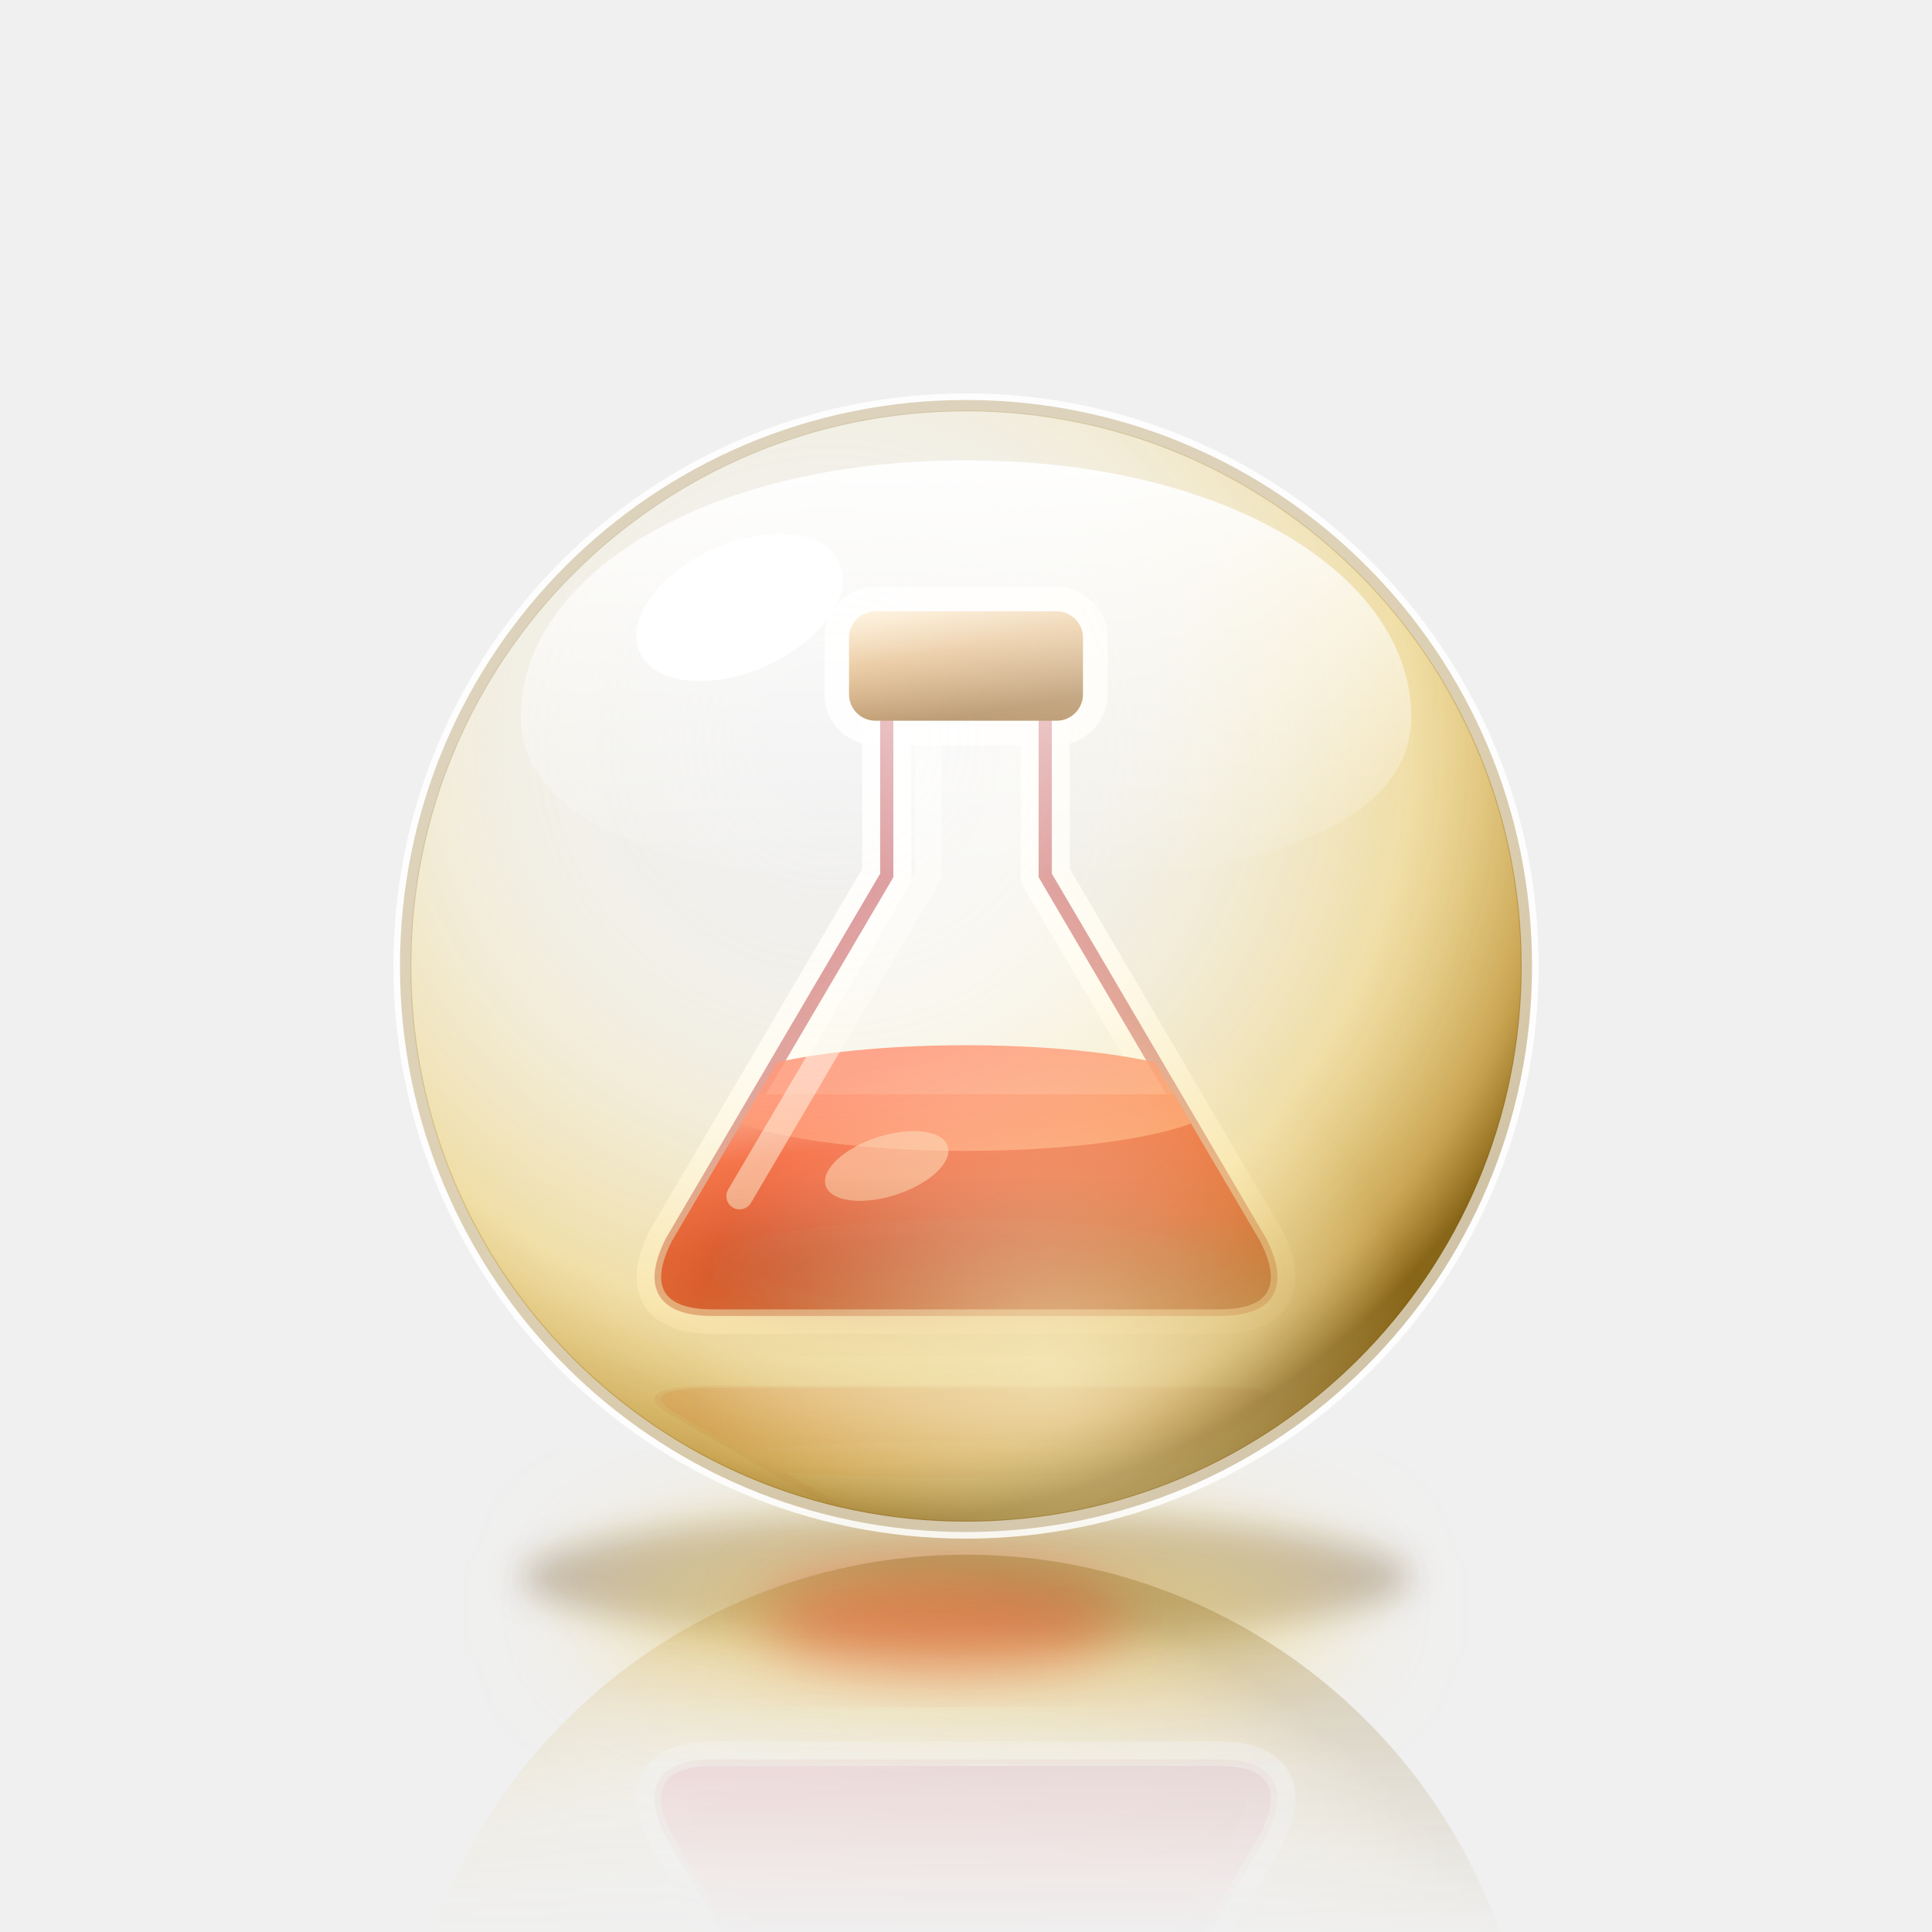
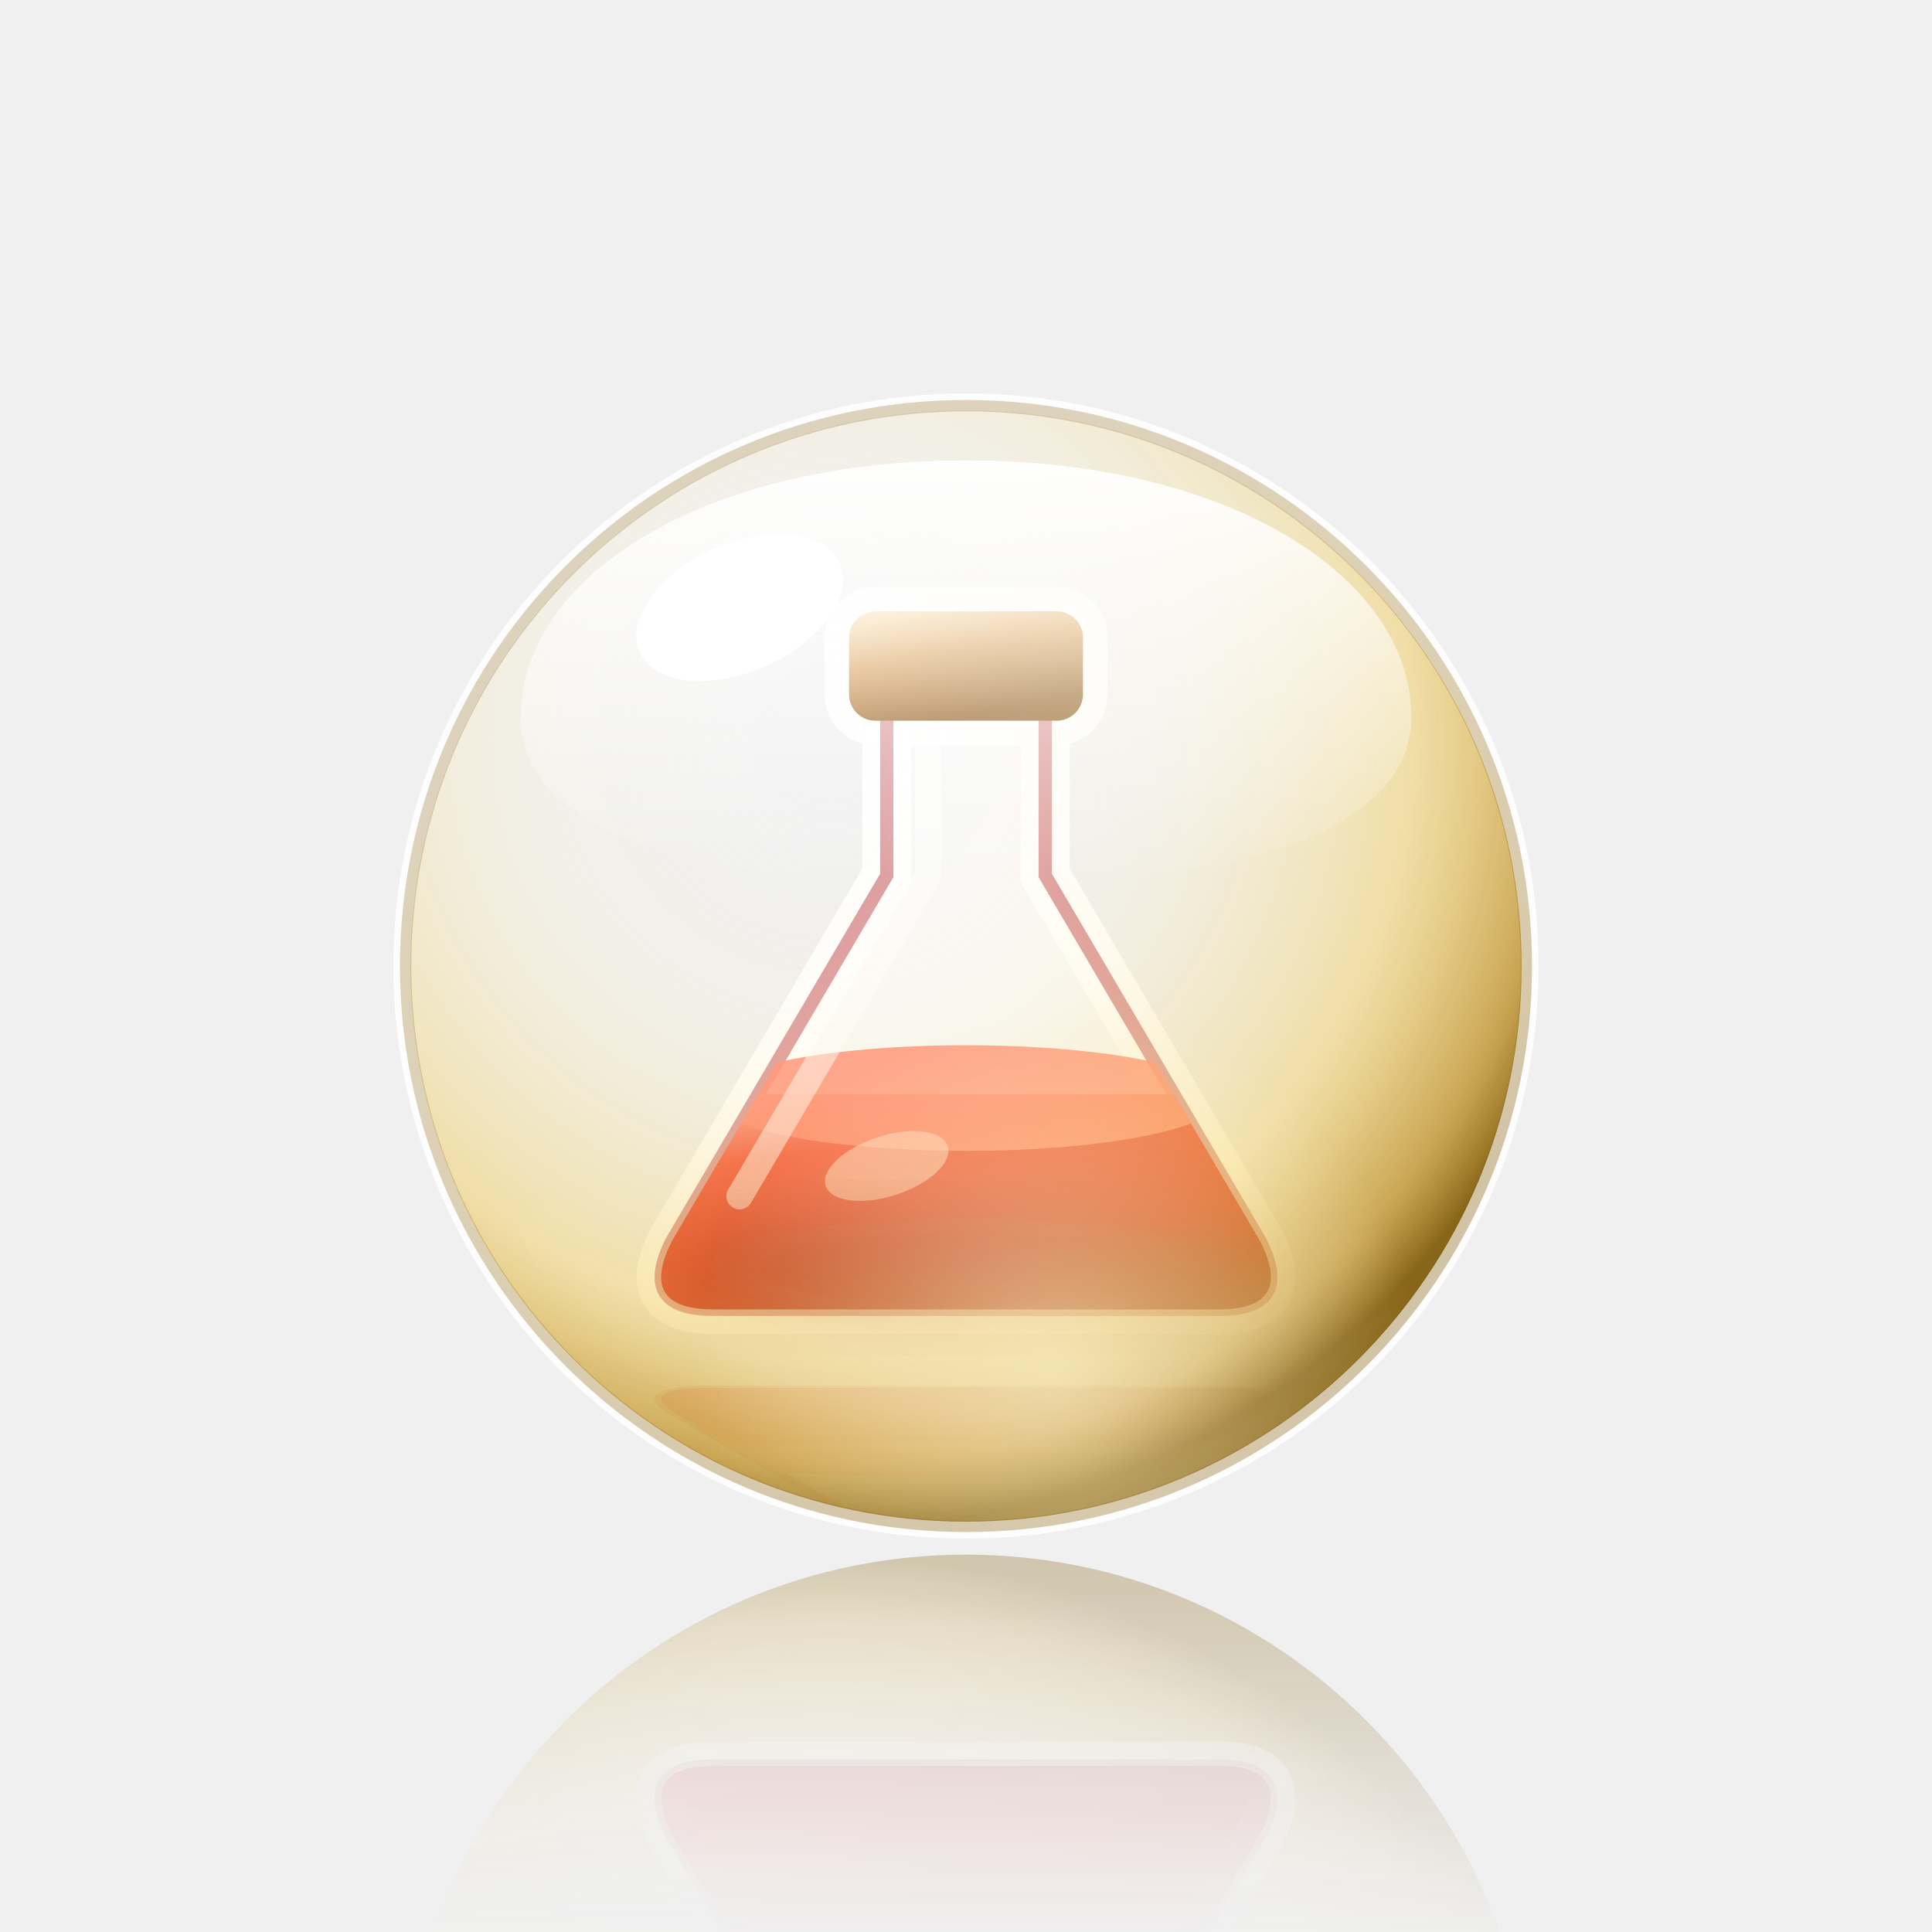
<svg xmlns="http://www.w3.org/2000/svg" xmlns:xlink="http://www.w3.org/1999/xlink" viewBox="0 0 1024 1024" width="1024" height="1024">
  <defs>
    <clipPath id="orbClip">
      <circle cx="512" cy="512" r="300" />
    </clipPath>
    <radialGradient id="glassBody" cx="38%" cy="30%" r="70%">
      <stop offset="0" stop-color="#ffffff" stop-opacity="0" />
      <stop offset="42%" stop-color="#ffe89a" stop-opacity=".14" />
      <stop offset="74%" stop-color="#f0c02e" stop-opacity=".38" />
      <stop offset="92%" stop-color="#b8830a" stop-opacity=".68" />
      <stop offset="100%" stop-color="#7d5600" stop-opacity=".9" />
    </radialGradient>
    <radialGradient id="innerLight" cx="58%" cy="86%" r="46%">
      <stop offset="0" stop-color="#fff6d0" stop-opacity=".6" />
      <stop offset="70%" stop-color="#fff6d0" stop-opacity="0" />
    </radialGradient>
    <linearGradient id="spec3" x1="0" y1="0" x2="0" y2="1">
      <stop offset="0" stop-color="#ffffff" stop-opacity=".95" />
      <stop offset="100%" stop-color="#ffffff" stop-opacity="0" />
    </linearGradient>
    <linearGradient id="note3" x1="0" y1="0" x2="0.4" y2="1">
      <stop offset="0" stop-color="#ffc9bd" />
      <stop offset="28%" stop-color="#f4553f" />
      <stop offset="68%" stop-color="#cf1f22" stop-opacity="1" />
      <stop offset="100%" stop-color="#8a0d14" />
    </linearGradient>
    <linearGradient id="cork3" x1="0" y1="0" x2="0.4" y2="1">
      <stop offset="0" stop-color="#ffe3b0" />
      <stop offset="45%" stop-color="#d79a4e" />
      <stop offset="100%" stop-color="#8f5a1c" />
    </linearGradient>
    <linearGradient id="fade3" x1="0" y1="0" x2="0" y2="1">
      <stop offset="0" stop-color="#ffffff" stop-opacity=".32" />
      <stop offset="70%" stop-color="#ffffff" stop-opacity="0" />
    </linearGradient>
    <mask id="refl3">
      <rect x="0" y="820" width="1024" height="300" fill="url(#fade3)" />
    </mask>
    <filter id="blur3" x="-40%" y="-40%" width="180%" height="180%">
      <feGaussianBlur stdDeviation="9" />
    </filter>
    <filter id="blur3b" x="-40%" y="-40%" width="180%" height="180%">
      <feGaussianBlur stdDeviation="30" />
    </filter>
    <filter id="blur3c" x="-40%" y="-40%" width="180%" height="180%">
      <feGaussianBlur stdDeviation="16" />
    </filter>
    <clipPath id="flaskClip">
      <path d="M470 384 L470 470 L356 664 Q338 700 378 700 L646 700 Q686 700 668 664 L554 470 L554 384 Z" />
    </clipPath>
    <g id="noteShape">
      <path d="M470 384 L470 470 L356 664 Q338 700 378 700 L646 700 Q686 700 668 664 L554 470 L554 384 Z" fill="#ffffff" fill-opacity=".5" />
      <path d="M470 384 L470 470 L356 664 Q338 700 378 700 L646 700 Q686 700 668 664 L554 470 L554 384 Z" fill="none" stroke="#b3212a" stroke-opacity=".45" stroke-width="7" />
      <g clip-path="url(#flaskClip)">
        <path d="M320 586 L704 586 L704 730 L320 730 Z" fill="url(#note3)" />
        <ellipse cx="512" cy="588" rx="136" ry="28" fill="#ff8b74" opacity=".85" />
      </g>
      <rect x="450" y="330" width="124" height="58" rx="14" fill="url(#cork3)" />
    </g>
    <g id="noteOutline" fill="none" stroke="#ffffff" stroke-opacity=".95" stroke-width="26" stroke-linejoin="round">
      <path d="M470 384 L470 470 L356 664 Q338 700 378 700 L646 700 Q686 700 668 664 L554 470 L554 384 Z" />
      <rect x="450" y="330" width="124" height="58" rx="14" />
    </g>
  </defs>
-   <ellipse cx="512" cy="836" rx="236" ry="34" fill="#5c3b0b" opacity=".3" filter="url(#blur3)" />
-   <ellipse cx="512" cy="852" rx="200" ry="46" fill="#f2cf5f" opacity=".5" filter="url(#blur3b)" />
-   <ellipse cx="500" cy="858" rx="96" ry="26" fill="#e8563f" opacity=".6" filter="url(#blur3c)" />
  <g mask="url(#refl3)">
    <g transform="translate(0,1636) scale(1,-1)">
      <circle cx="512" cy="512" r="300" fill="url(#glassBody)" />
      <use xlink:href="#noteOutline" opacity=".5" />
      <use xlink:href="#noteShape" opacity=".7" />
    </g>
  </g>
  <g clip-path="url(#orbClip)">
    <g transform="translate(0,-6)">
      <use xlink:href="#noteOutline" />
      <use xlink:href="#noteShape" />
      <path d="M492 400 L492 470 L392 640" fill="none" stroke="#ffffff" stroke-opacity=".5" stroke-width="14" stroke-linecap="round" />
      <ellipse cx="470" cy="624" rx="34" ry="16" fill="#ffd7cb" opacity=".55" transform="rotate(-18 470 624)" />
      <ellipse cx="512" cy="678" rx="140" ry="26" fill="#6b0710" opacity=".35" filter="url(#blur3c)" />
    </g>
    <g transform="translate(512,790) scale(1,-0.34) translate(-512,-540)" opacity=".22">
      <use xlink:href="#noteShape" />
    </g>
    <circle cx="512" cy="512" r="300" fill="url(#glassBody)" />
    <circle cx="512" cy="512" r="300" fill="url(#innerLight)" />
    <path d="M262 616 A 300 300 0 0 0 762 616 A 300 262 0 0 1 262 616 Z" fill="#fffbe8" opacity=".28" filter="url(#blur3c)" />
  </g>
  <circle cx="512" cy="512" r="299" fill="none" stroke="#ffffff" stroke-opacity=".85" stroke-width="9" />
  <circle cx="512" cy="512" r="297" fill="none" stroke="#7d5600" stroke-opacity=".25" stroke-width="6" />
  <path d="M512 244 C 652 244 748 306 748 380 C 748 442 652 470 512 470 C 372 470 276 442 276 380 C 276 306 372 244 512 244 Z" fill="url(#spec3)" />
  <ellipse cx="392" cy="322" rx="58" ry="34" fill="#ffffff" transform="rotate(-24 392 322)" />
</svg>
